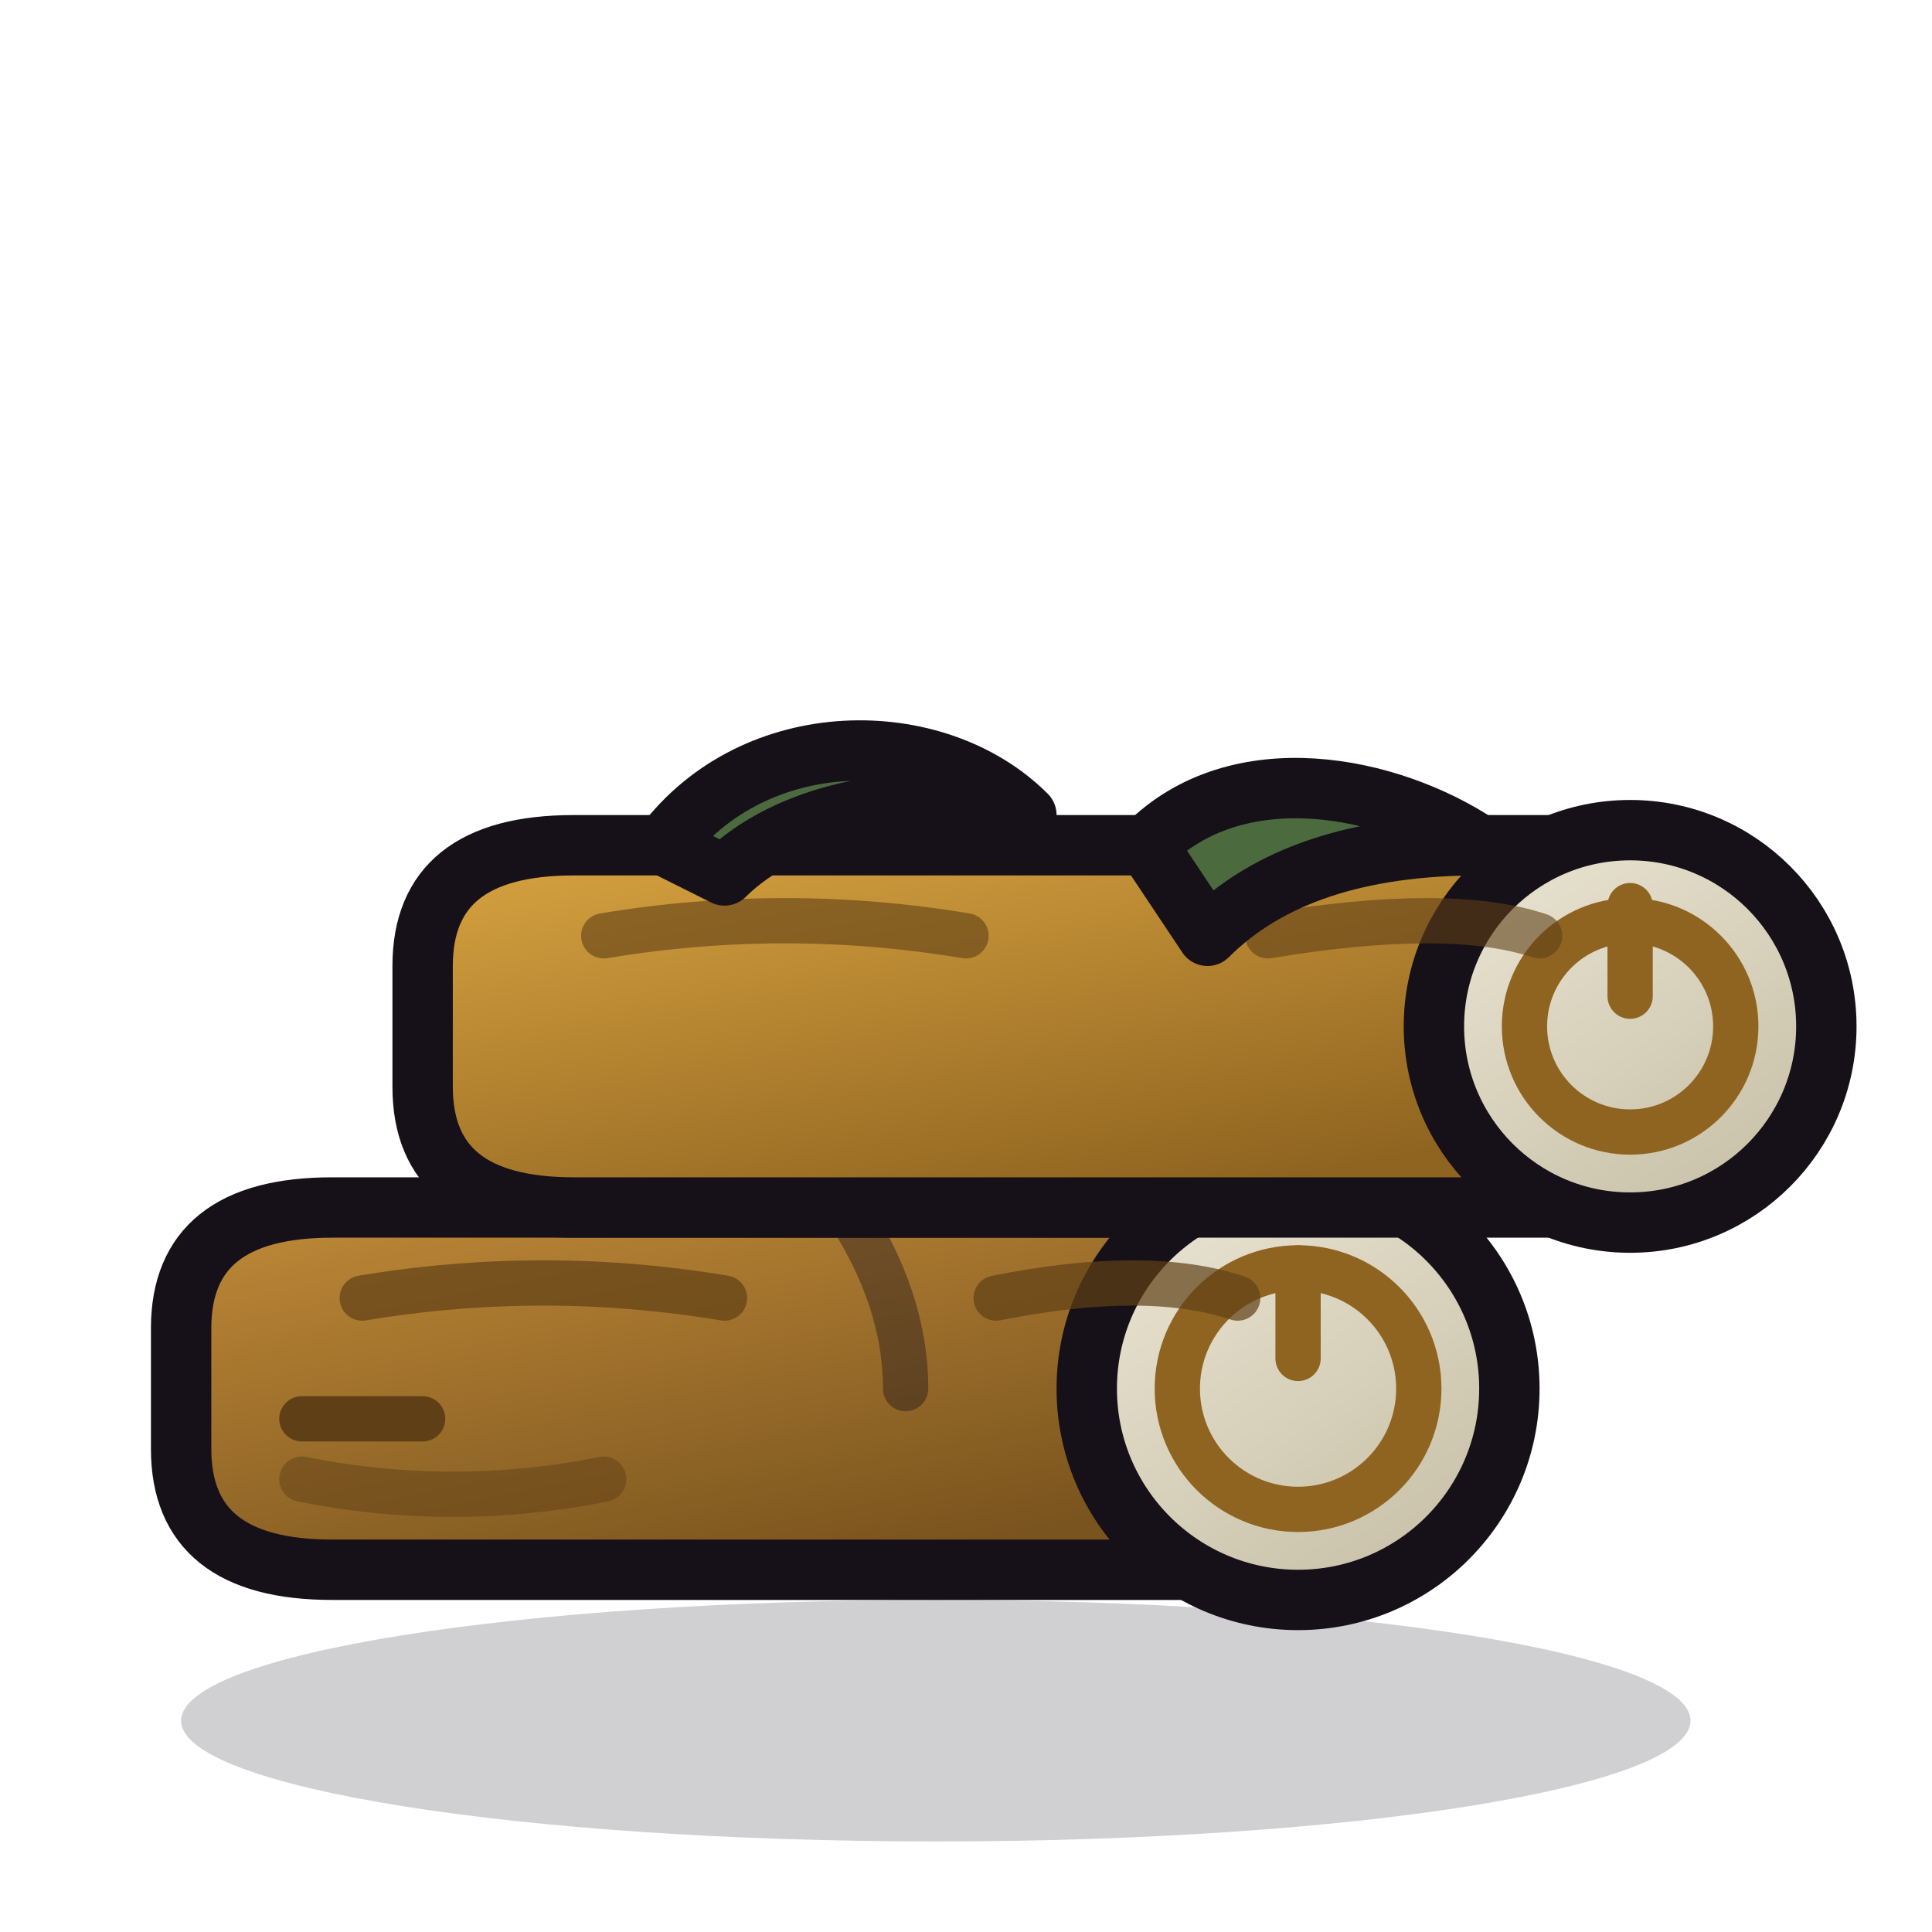
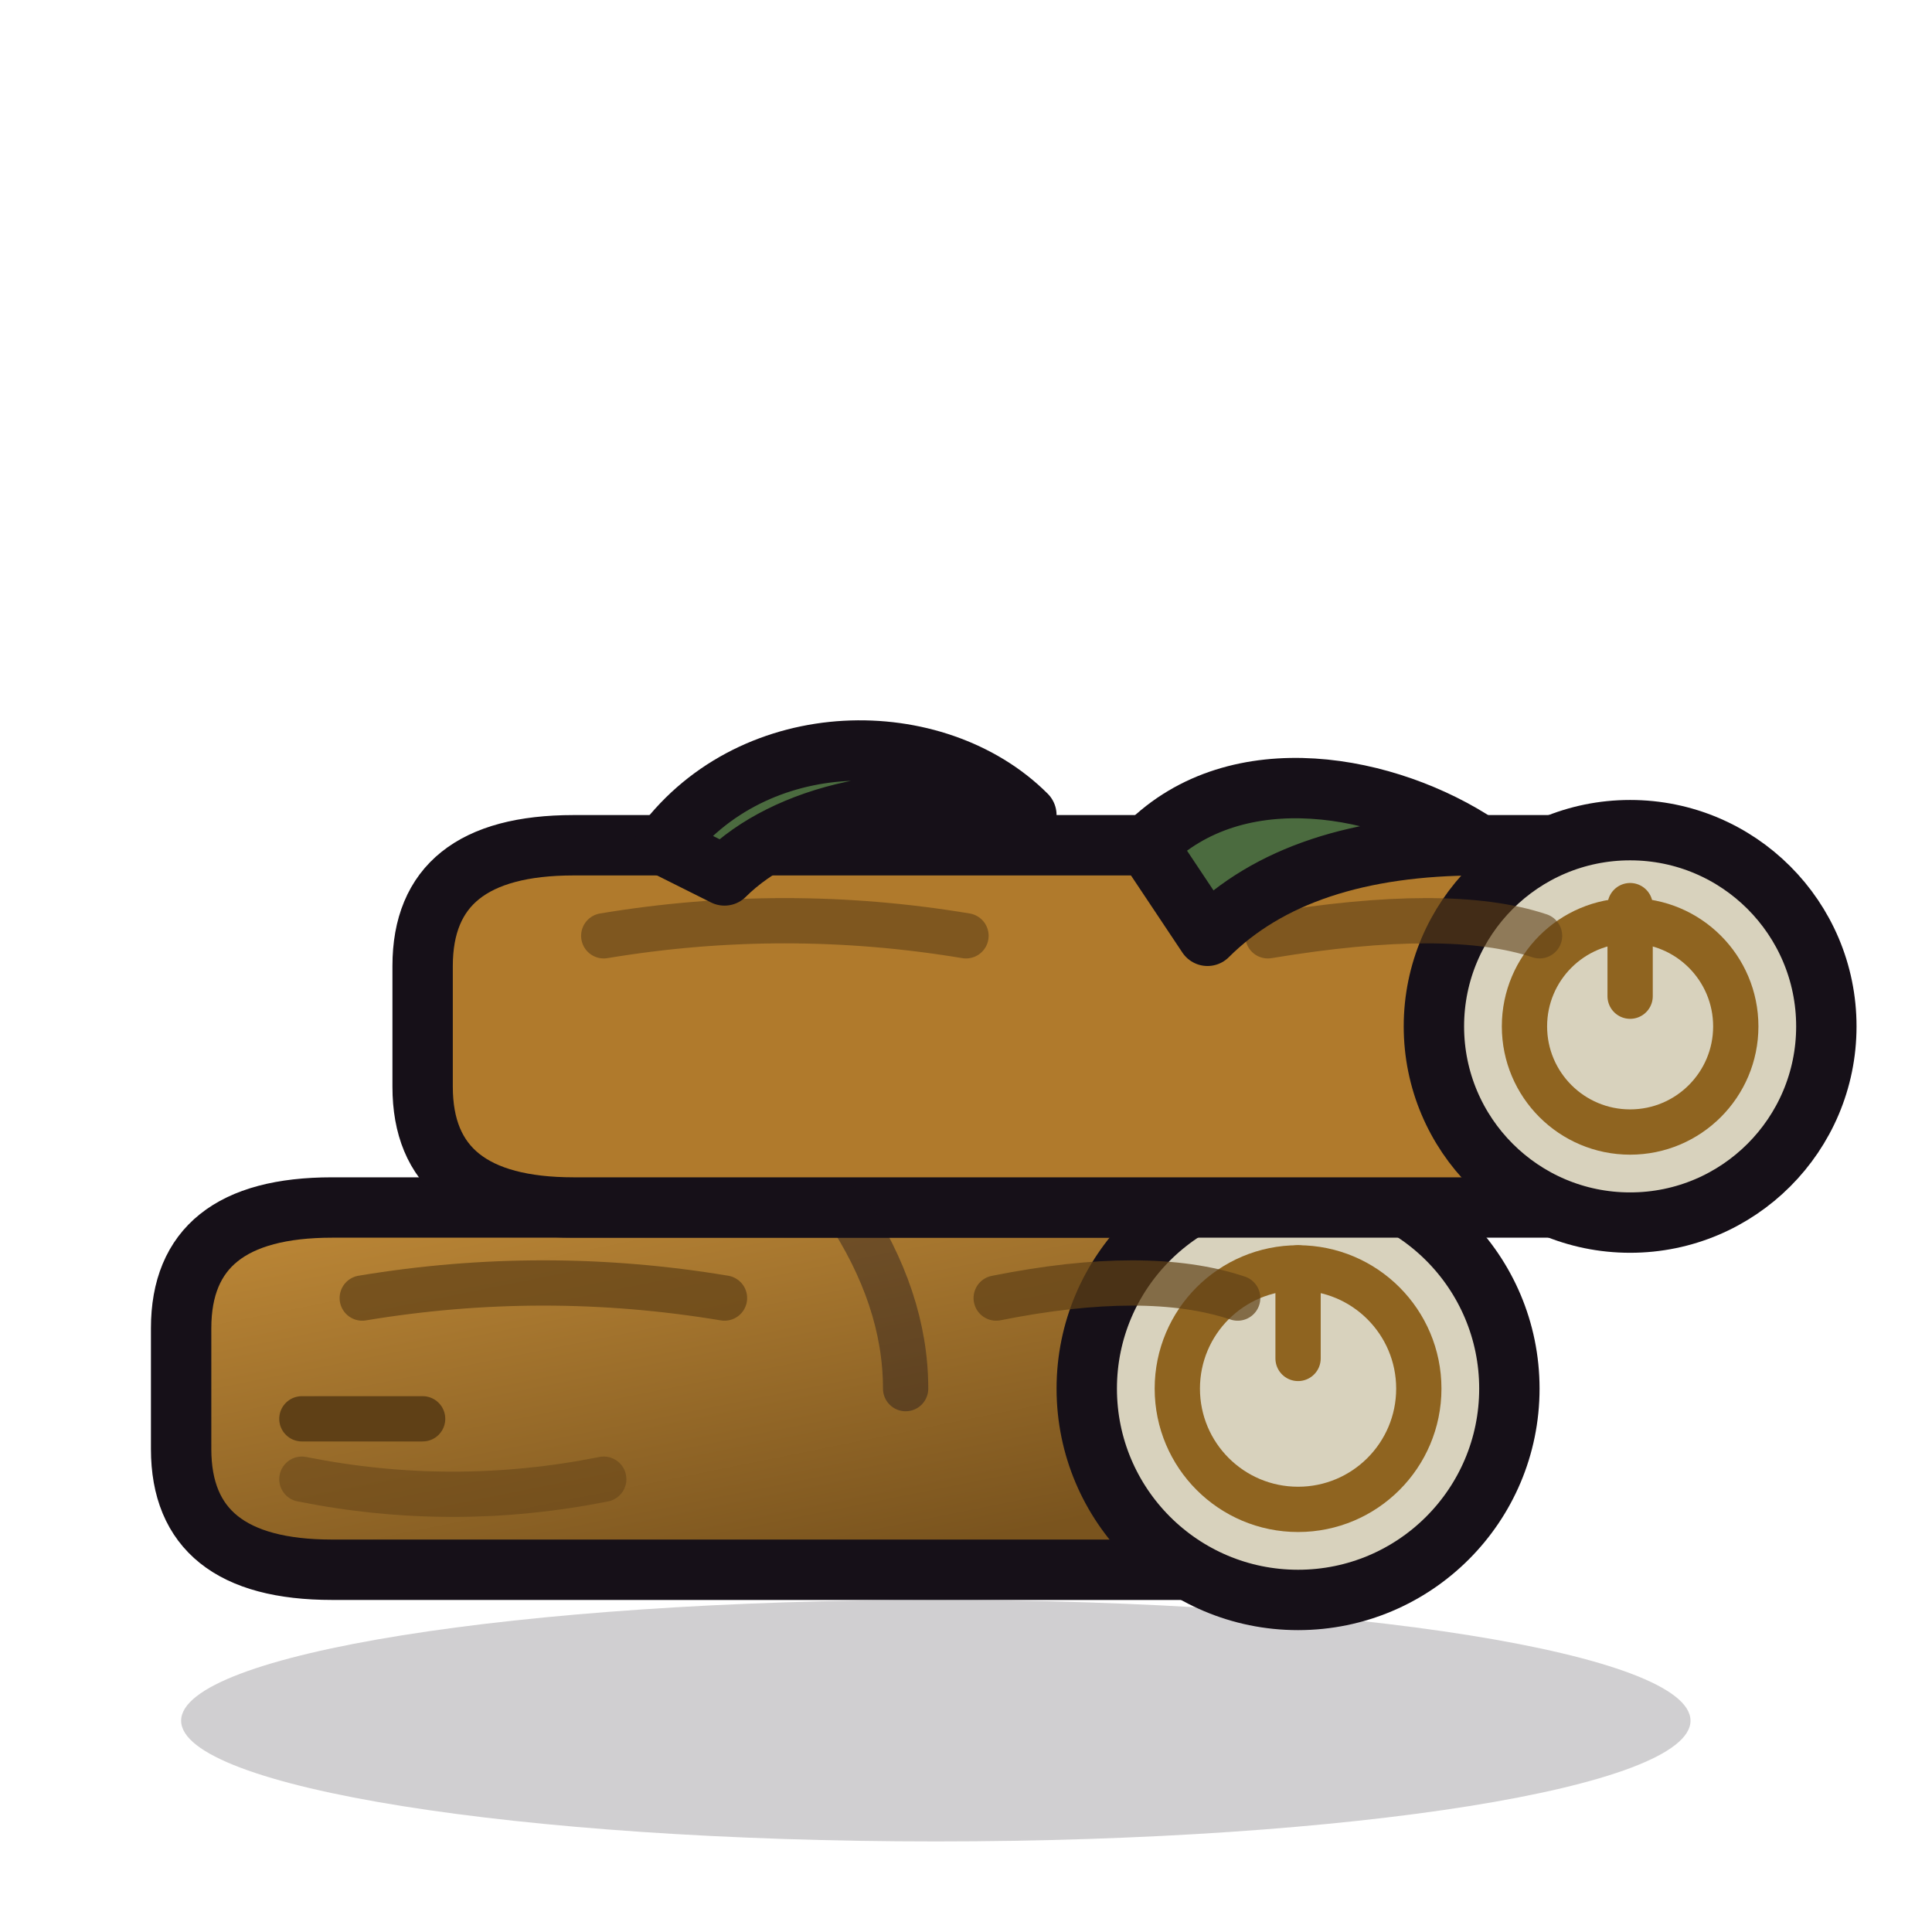
<svg xmlns="http://www.w3.org/2000/svg" viewBox="0 0 64 64" width="64" height="64" role="img" aria-label="Lumber">
  <defs>
    <linearGradient id="lb-bark" x1="0" y1="0" x2="0.6" y2="1">
      <stop offset="0" stop-color="#c08a38" />
      <stop offset="1" stop-color="#7a541e" />
    </linearGradient>
-     <linearGradient id="lb-bark2" x1="0" y1="0" x2="0.6" y2="1">
-       <stop offset="0" stop-color="#d9a441" />
-       <stop offset="1" stop-color="#8f6420" />
-     </linearGradient>
-     <linearGradient id="lb-end" x1="0" y1="0" x2="0.7" y2="1">
-       <stop offset="0" stop-color="#ece7d6" />
-       <stop offset="1" stop-color="#c9c1a8" />
-     </linearGradient>
  </defs>
  <g stroke="#161018" stroke-width="2" stroke-linejoin="round" stroke-linecap="round">
    <ellipse cx="31" cy="57" rx="25" ry="4" fill="#161018" opacity="0.2" stroke="none" />
    <path d="M6 44 Q6 40 11 40 H42 V52 H11 Q6 52 6 48 Z" fill="url(#lb-bark)" />
-     <ellipse cx="43" cy="46" rx="7" ry="7" fill="url(#lb-end)" />
+     <ellipse cx="43" cy="46" rx="7" ry="7" fill="#d8d2bd" />
    <ellipse cx="43" cy="46" rx="4" ry="4" fill="none" stroke-width="1.5" stroke="#8f6420" />
    <path d="M43 42 V45" fill="none" stroke-width="1.5" stroke="#8f6420" />
    <path d="M12 43 Q18 42 24 43 M33 43 Q38 42 41 43" fill="none" stroke-width="1.5" stroke="#5f4016" opacity="0.7" />
    <path d="M10 49 Q15 50 20 49" fill="none" stroke-width="1.5" stroke="#5f4016" opacity="0.5" />
-     <path d="M14 32 Q14 28 19 28 H53 V40 H19 Q14 40 14 36 Z" fill="url(#lb-bark2)" />
-     <ellipse cx="54" cy="34" rx="6.5" ry="6.5" fill="url(#lb-end)" />
+     <path d="M14 32 Q14 28 19 28 H53 V40 H19 Q14 40 14 36 Z" fill="#b07a2c" />
+     <ellipse cx="54" cy="34" rx="6.5" ry="6.5" fill="#d8d2bd" />
    <ellipse cx="54" cy="34" rx="3.5" ry="3.5" fill="none" stroke-width="1.5" stroke="#8f6420" />
    <path d="M54 30 V33" fill="none" stroke-width="1.5" stroke="#8f6420" />
    <path d="M20 31 Q26 30 32 31 M42 31 Q48 30 51 31" fill="none" stroke-width="1.5" stroke="#5f4016" opacity="0.6" />
    <path d="M22 28 C25 24 31 24 34 27 C30 26 26 27 24 29 Z" fill="#4b6b3f" />
    <path d="M38 28 C41 25 46 26 49 28 C45 28 42 29 40 31 Z" fill="#4b6b3f" />
    <path d="M28 40 Q30 43 30 46" fill="none" stroke-width="1.5" stroke="#161018" opacity="0.4" />
    <path d="M10 47 H14" fill="none" stroke-width="1.5" stroke="#5f4016" />
  </g>
</svg>
